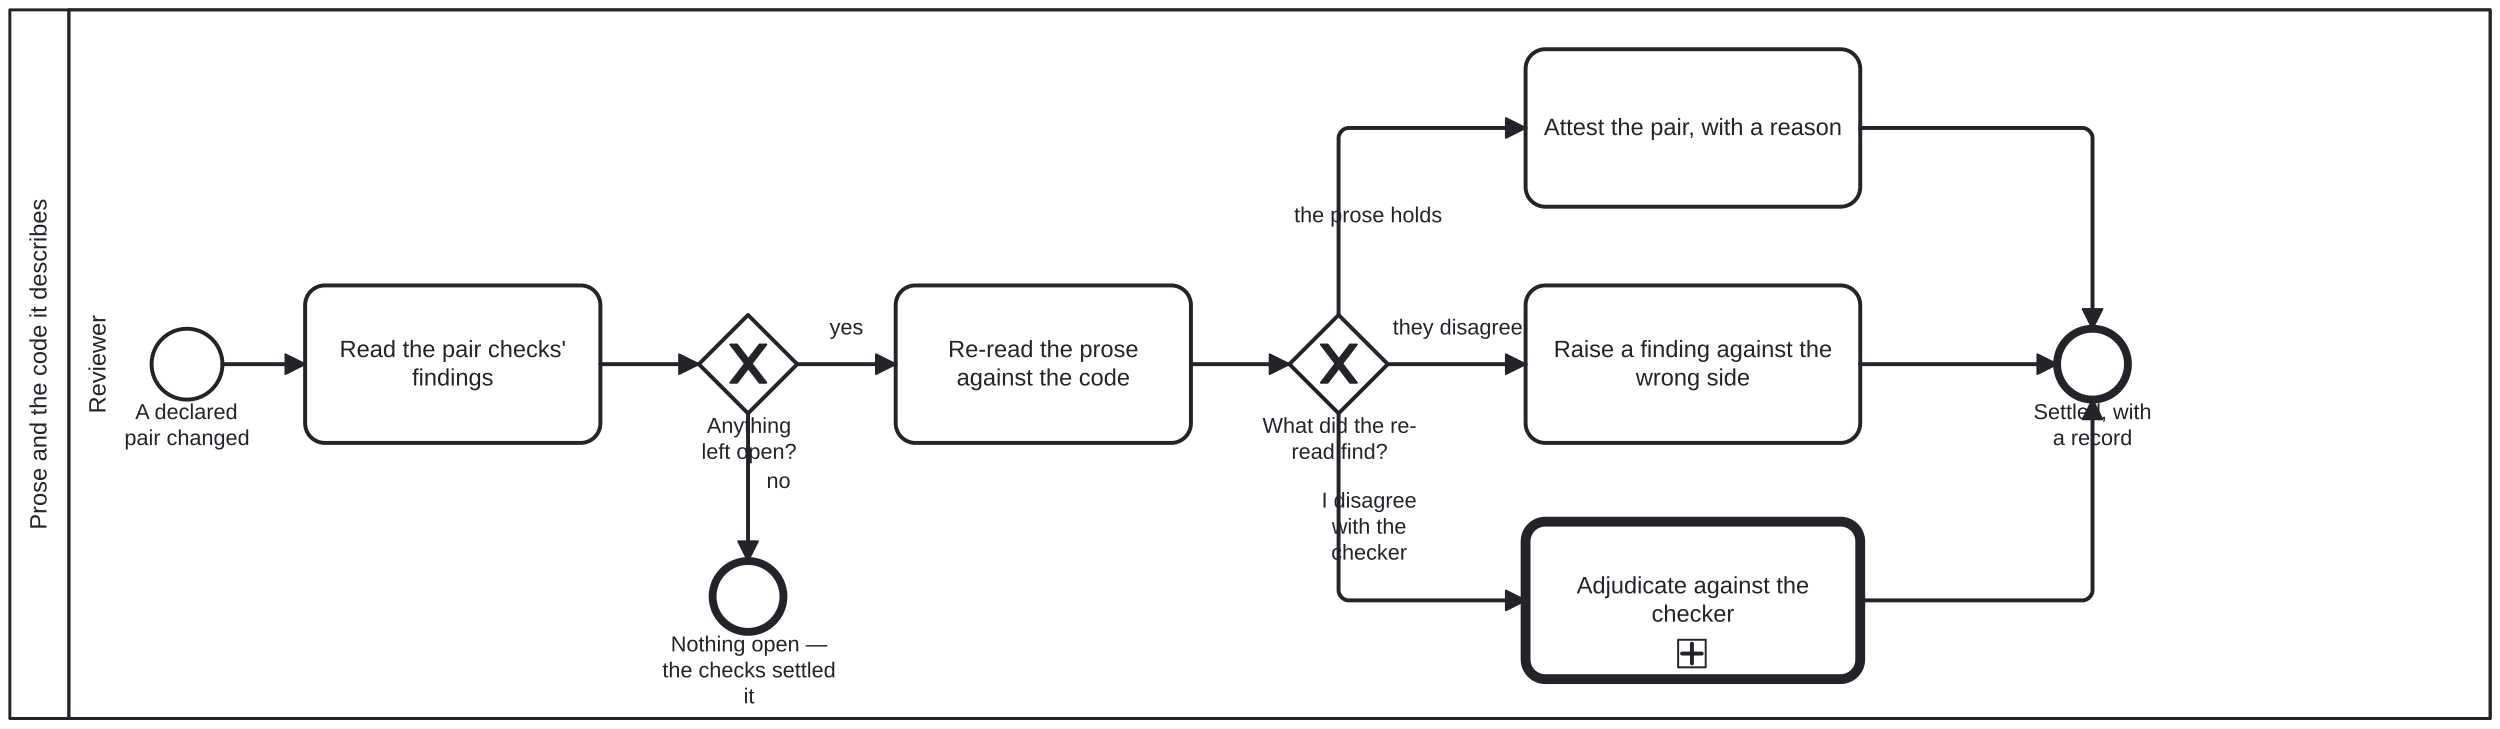
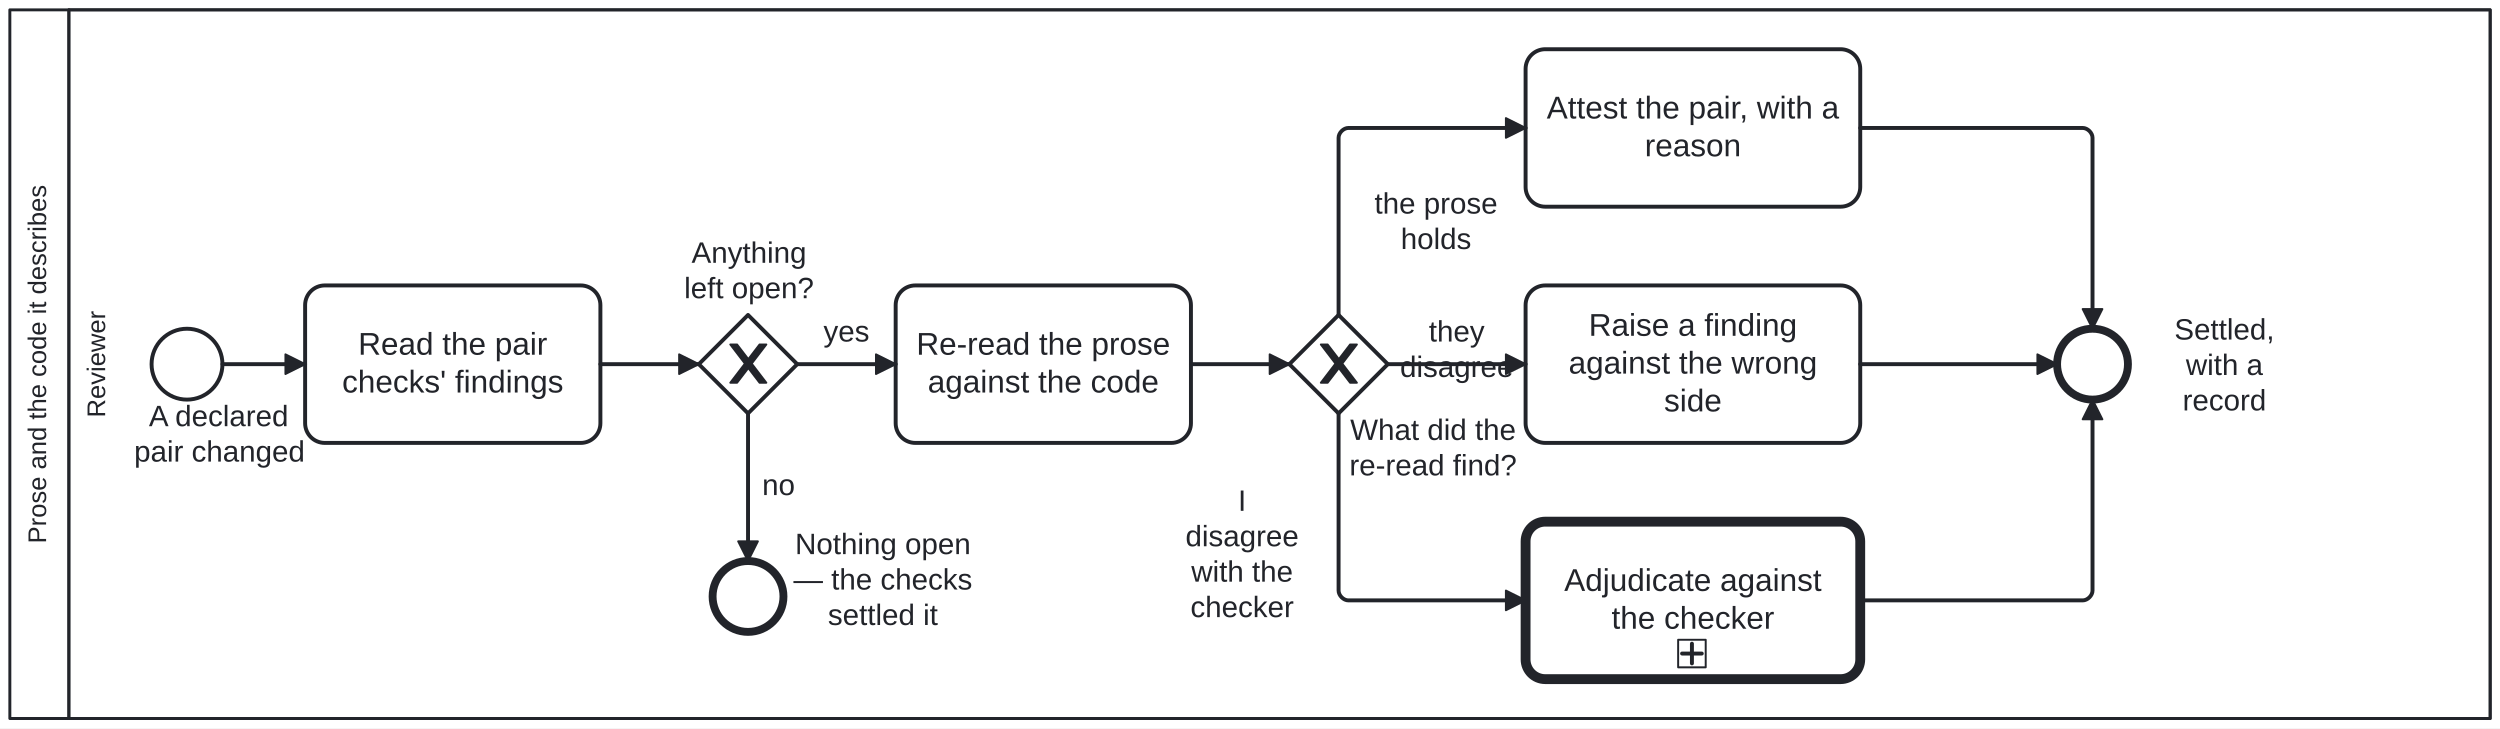
<svg xmlns="http://www.w3.org/2000/svg" width="100%" style="max-width:100%;height:auto" viewBox="155 55 1270 370" version="1.1">
  <rect x="155" y="55" width="1270" height="370" fill="#ffffff" />
  <g class="djs-group">
    <g class="djs-element djs-shape" data-element-id="Participant_NarrativeCodeReview" style="display: block;" transform="matrix(1 0 0 1 160 60)">
      <g class="djs-visual">
        <rect x="0" y="0" width="1260" height="360" rx="0" ry="0" style="stroke-linecap: round; stroke-linejoin: round; stroke: rgb(34, 36, 42); stroke-width: 1.5px; fill: white; fill-opacity: 0.95;" />
        <path style="fill: none; stroke-linecap: round; stroke-linejoin: round; stroke: rgb(34, 36, 42); stroke-width: 1.5px;" d="M30,0L30,360" />
-         <text lineHeight="1.2" class="djs-label" style="font-family: Arial, sans-serif; font-size: 12px; font-weight: normal; fill: rgb(34, 36, 42);" transform="matrix(-1.83697e-16 -1 1 -1.83697e-16 0 360)">
-           <tspan x="95.95" y="18.6">Prose and the code it describes</tspan>
+         <text lineHeight="1.05" class="djs-label" transform="matrix(-1.83697e-16 -1 1 -1.83697e-16 0 360)" style="font-family: Arial, sans-serif; font-size: 13px; font-weight: normal; fill: rgb(34, 36, 42);">
+           <tspan x="88.946" y="18.413">Prose and the code it describes</tspan>
        </text>
      </g>
      <rect class="djs-hit djs-hit-all" x="0" y="0" width="1260" height="360" style="fill: none; stroke-opacity: 0; stroke: white; stroke-width: 15px;" />
    </g>
    <g class="djs-children">
      <g class="djs-group">
        <g class="djs-element djs-shape" data-element-id="Lane_PairReviewer" style="display: block;" transform="matrix(1 0 0 1 190 60)">
          <g class="djs-visual">
            <rect x="0" y="0" width="1230" height="360" rx="0" ry="0" style="stroke-linecap: round; stroke-linejoin: round; stroke: rgb(34, 36, 42); stroke-width: 1.5px; fill: white; fill-opacity: 0.25;" />
-             <text lineHeight="1.2" class="djs-label" style="font-family: Arial, sans-serif; font-size: 12px; font-weight: normal; fill: rgb(34, 36, 42);" transform="matrix(-1.83697e-16 -1 1 -1.83697e-16 0 360)">
-               <tspan x="154.992" y="18.6">Reviewer</tspan>
+             <text lineHeight="1.05" class="djs-label" transform="matrix(-1.83697e-16 -1 1 -1.83697e-16 0 360)" style="font-family: Arial, sans-serif; font-size: 13px; font-weight: normal; fill: rgb(34, 36, 42);">
+               <tspan x="152.908" y="18.413">Reviewer</tspan>
            </text>
          </g>
          <rect class="djs-hit djs-hit-all" x="0" y="0" width="1230" height="360" style="fill: none; stroke-opacity: 0; stroke: white; stroke-width: 15px;" />
        </g>
      </g>
      <g class="djs-group">
        <g class="djs-element djs-shape" data-element-id="Start_PairChanged" style="display: block;" transform="matrix(1 0 0 1 232 222)">
          <g class="djs-visual">
            <circle cx="18" cy="18" r="18" style="stroke-linecap: round; stroke-linejoin: round; stroke: rgb(34, 36, 42); stroke-width: 2px; fill: white; fill-opacity: 0.95;" />
          </g>
          <rect class="djs-hit djs-hit-all" x="0" y="0" width="36" height="36" style="fill: none; stroke-opacity: 0; stroke: white; stroke-width: 15px;" />
        </g>
      </g>
      <g class="djs-group">
-         <g class="djs-element djs-shape" data-element-id="Start_PairChanged_label" style="display: block;" transform="matrix(1 0 0 1 213 258)">
-           <g class="djs-visual">
-             <text lineHeight="1.2" class="djs-label" style="font-family: Arial, sans-serif; font-size: 11px; font-weight: normal; fill: rgb(34, 36, 42);">
-               <tspan x="10.706" y="9.9">A declared </tspan>
-               <tspan x="5.198" y="23.1">pair changed</tspan>
-             </text>
-           </g>
-           <rect class="djs-hit djs-hit-all" x="0" y="0" width="74" height="27" style="fill: none; stroke-opacity: 0; stroke: white; stroke-width: 15px;" />
+         <g class="djs-element djs-shape" data-element-id="Start_PairChanged_label" style="display: block;" transform="matrix(1 0 0 1 223 258)">
+           <g class="djs-visual">
+             <text lineHeight="1.2" class="djs-label" style="font-family: Arial, sans-serif; font-size: 15px; font-weight: normal; fill: rgb(34, 36, 42);">
+               <tspan x="7.644" y="13.5">A declared </tspan>
+               <tspan x="0.133" y="31.5">pair changed</tspan>
+             </text>
+           </g>
+           <rect class="djs-hit djs-hit-all" x="0" y="0" width="87" height="36" style="fill: none; stroke-opacity: 0; stroke: white; stroke-width: 15px;" />
        </g>
      </g>
      <g class="djs-group">
        <g class="djs-element djs-shape" data-element-id="A_ReadPairFindings" style="display: block;" transform="matrix(1 0 0 1 310 200)">
          <g class="djs-visual">
            <rect x="0" y="0" width="150" height="80" rx="10" ry="10" style="stroke-linecap: round; stroke-linejoin: round; stroke: rgb(34, 36, 42); stroke-width: 2px; fill: white; fill-opacity: 0.95;" />
-             <text lineHeight="1.2" class="djs-label" style="font-family: Arial, sans-serif; font-size: 12px; font-weight: normal; fill: rgb(34, 36, 42);">
-               <tspan x="17.49" y="36.4">Read the pair checks' </tspan>
-               <tspan x="54.319" y="50.8">findings</tspan>
+             <text lineHeight="1.2" class="djs-label" style="font-family: Arial, sans-serif; font-size: 16px; font-weight: normal; fill: rgb(34, 36, 42);">
+               <tspan x="26.969" y="35.2">Read the pair </tspan>
+               <tspan x="18.777" y="54.4">checks' findings</tspan>
            </text>
          </g>
          <rect class="djs-hit djs-hit-all" x="0" y="0" width="150" height="80" style="fill: none; stroke-opacity: 0; stroke: white; stroke-width: 15px;" />
        </g>
      </g>
      <g class="djs-group">
        <g class="djs-element djs-shape" data-element-id="GW_Open" style="display: block;" transform="matrix(1 0 0 1 510 215)">
          <g class="djs-visual">
            <polygon points="25,0 50,25 25,50 0,25" style="stroke-linecap: round; stroke-linejoin: round; stroke: rgb(34, 36, 42); stroke-width: 2px; fill: white; fill-opacity: 0.95;" />
            <path d="m 16,15 7.429,9.714 -7.429,9.714 3.429,0 5.714,-7.464 5.714,7.464 3.429,0 -7.429,-9.714 7.429,-9.714 -3.429,0 -5.714,7.464 -5.714,-7.464 -3.429,0 z" style="fill: rgb(34, 36, 42); stroke-linecap: round; stroke-linejoin: round; stroke: rgb(34, 36, 42); stroke-width: 1px;" />
          </g>
          <rect class="djs-hit djs-hit-all" x="0" y="0" width="50" height="50" style="fill: none; stroke-opacity: 0; stroke: white; stroke-width: 15px;" />
        </g>
      </g>
      <g class="djs-group">
-         <g class="djs-element djs-shape" data-element-id="GW_Open_label" style="display: block;" transform="matrix(1 0 0 1 505 265)">
-           <g class="djs-visual">
-             <text lineHeight="1.2" class="djs-label" style="font-family: Arial, sans-serif; font-size: 11px; font-weight: normal; fill: rgb(34, 36, 42);">
-               <tspan x="9.096" y="9.9">Anything </tspan>
-               <tspan x="6.341" y="23.1">left open?</tspan>
-             </text>
-           </g>
-           <rect class="djs-hit djs-hit-all" x="0" y="0" width="61" height="27" style="fill: none; stroke-opacity: 0; stroke: white; stroke-width: 15px;" />
+         <g class="djs-element djs-shape" data-element-id="GW_Open_label" style="display: block;" transform="matrix(1 0 0 1 494 175)">
+           <g class="djs-visual">
+             <text lineHeight="1.2" class="djs-label" style="font-family: Arial, sans-serif; font-size: 15px; font-weight: normal; fill: rgb(34, 36, 42);">
+               <tspan x="12.313" y="13.5">Anything </tspan>
+               <tspan x="8.556" y="31.5">left open?</tspan>
+             </text>
+           </g>
+           <rect class="djs-hit djs-hit-all" x="0" y="0" width="83" height="36" style="fill: none; stroke-opacity: 0; stroke: white; stroke-width: 15px;" />
        </g>
      </g>
      <g class="djs-group">
        <g class="djs-element djs-shape" data-element-id="End_NothingOpen" style="display: block;" transform="matrix(1 0 0 1 517 340)">
          <g class="djs-visual">
            <circle cx="18" cy="18" r="18" style="stroke-linecap: round; stroke-linejoin: round; stroke: rgb(34, 36, 42); stroke-width: 4px; fill: white; fill-opacity: 0.95;" />
          </g>
          <rect class="djs-hit djs-hit-all" x="0" y="0" width="36" height="36" style="fill: none; stroke-opacity: 0; stroke: white; stroke-width: 15px;" />
        </g>
      </g>
      <g class="djs-group">
-         <g class="djs-element djs-shape" data-element-id="End_NothingOpen_label" style="display: block;" transform="matrix(1 0 0 1 491 376)">
-           <g class="djs-visual">
-             <text lineHeight="1.2" class="djs-label" style="font-family: Arial, sans-serif; font-size: 11px; font-weight: normal; fill: rgb(34, 36, 42);">
-               <tspan x="4.751" y="9.9">Nothing open — </tspan>
-               <tspan x="0.476" y="23.1">the checks settled </tspan>
-               <tspan x="41.75" y="36.3">it</tspan>
-             </text>
-           </g>
-           <rect class="djs-hit djs-hit-all" x="0" y="0" width="89" height="40" style="fill: none; stroke-opacity: 0; stroke: white; stroke-width: 15px;" />
+         <g class="djs-element djs-shape" data-element-id="End_NothingOpen_label" style="display: block;" transform="matrix(1 0 0 1 558 323)">
+           <g class="djs-visual">
+             <text lineHeight="1.2" class="djs-label" style="font-family: Arial, sans-serif; font-size: 15px; font-weight: normal; fill: rgb(34, 36, 42);">
+               <tspan x="0.881" y="13.5">Nothing open </tspan>
+               <tspan x="0.064" y="31.5">— the checks </tspan>
+               <tspan x="17.569" y="49.5">settled it</tspan>
+             </text>
+           </g>
+           <rect class="djs-hit djs-hit-all" x="0" y="0" width="91" height="54" style="fill: none; stroke-opacity: 0; stroke: white; stroke-width: 15px;" />
        </g>
      </g>
      <g class="djs-group">
        <g class="djs-element djs-shape" data-element-id="A_ReRead" style="display: block;" transform="matrix(1 0 0 1 610 200)">
          <g class="djs-visual">
            <rect x="0" y="0" width="150" height="80" rx="10" ry="10" style="stroke-linecap: round; stroke-linejoin: round; stroke: rgb(34, 36, 42); stroke-width: 2px; fill: white; fill-opacity: 0.95;" />
-             <text lineHeight="1.2" class="djs-label" style="font-family: Arial, sans-serif; font-size: 12px; font-weight: normal; fill: rgb(34, 36, 42);">
-               <tspan x="26.64" y="36.4">Re-read the prose </tspan>
-               <tspan x="30.967" y="50.8">against the code</tspan>
+             <text lineHeight="1.2" class="djs-label" style="font-family: Arial, sans-serif; font-size: 16px; font-weight: normal; fill: rgb(34, 36, 42);">
+               <tspan x="10.52" y="35.2">Re-read the prose </tspan>
+               <tspan x="16.289" y="54.4">against the code</tspan>
            </text>
          </g>
          <rect class="djs-hit djs-hit-all" x="0" y="0" width="150" height="80" style="fill: none; stroke-opacity: 0; stroke: white; stroke-width: 15px;" />
        </g>
      </g>
      <g class="djs-group">
        <g class="djs-element djs-shape" data-element-id="GW_Verdict" style="display: block;" transform="matrix(1 0 0 1 810 215)">
          <g class="djs-visual">
            <polygon points="25,0 50,25 25,50 0,25" style="stroke-linecap: round; stroke-linejoin: round; stroke: rgb(34, 36, 42); stroke-width: 2px; fill: white; fill-opacity: 0.95;" />
            <path d="m 16,15 7.429,9.714 -7.429,9.714 3.429,0 5.714,-7.464 5.714,7.464 3.429,0 -7.429,-9.714 7.429,-9.714 -3.429,0 -5.714,7.464 -5.714,-7.464 -3.429,0 z" style="fill: rgb(34, 36, 42); stroke-linecap: round; stroke-linejoin: round; stroke: rgb(34, 36, 42); stroke-width: 1px;" />
          </g>
          <rect class="djs-hit djs-hit-all" x="0" y="0" width="50" height="50" style="fill: none; stroke-opacity: 0; stroke: white; stroke-width: 15px;" />
        </g>
      </g>
      <g class="djs-group">
-         <g class="djs-element djs-shape" data-element-id="GW_Verdict_label" style="display: block;" transform="matrix(1 0 0 1 796 265)">
-           <g class="djs-visual">
-             <text lineHeight="1.2" class="djs-label" style="font-family: Arial, sans-serif; font-size: 11px; font-weight: normal; fill: rgb(34, 36, 42);">
-               <tspan x="0.372" y="9.9">What did the re-</tspan>
-               <tspan x="15.037" y="23.1">read find?</tspan>
-             </text>
-           </g>
-           <rect class="djs-hit djs-hit-all" x="0" y="0" width="79" height="27" style="fill: none; stroke-opacity: 0; stroke: white; stroke-width: 15px;" />
+         <g class="djs-element djs-shape" data-element-id="GW_Verdict_label" style="display: block;" transform="matrix(1 0 0 1 840 265)">
+           <g class="djs-visual">
+             <text lineHeight="1.2" class="djs-label" style="font-family: Arial, sans-serif; font-size: 15px; font-weight: normal; fill: rgb(34, 36, 42);">
+               <tspan x="0.893" y="13.5">What did the</tspan>
+               <tspan x="0.476" y="31.5">re-read find?</tspan>
+             </text>
+           </g>
+           <rect class="djs-hit djs-hit-all" x="0" y="0" width="86" height="36" style="fill: none; stroke-opacity: 0; stroke: white; stroke-width: 15px;" />
        </g>
      </g>
      <g class="djs-group">
        <g class="djs-element djs-shape" data-element-id="A_Attest" style="display: block;" transform="matrix(1 0 0 1 930 80)">
          <g class="djs-visual">
            <rect x="0" y="0" width="170" height="80" rx="10" ry="10" style="stroke-linecap: round; stroke-linejoin: round; stroke: rgb(34, 36, 42); stroke-width: 2px; fill: white; fill-opacity: 0.95;" />
-             <text lineHeight="1.2" class="djs-label" style="font-family: Arial, sans-serif; font-size: 12px; font-weight: normal; fill: rgb(34, 36, 42);">
-               <tspan x="9.291" y="43.6">Attest the pair, with a reason</tspan>
+             <text lineHeight="1.2" class="djs-label" style="font-family: Arial, sans-serif; font-size: 16px; font-weight: normal; fill: rgb(34, 36, 42);">
+               <tspan x="10.738" y="35.2">Attest the pair, with a</tspan>
+               <tspan x="60.539" y="54.4">reason</tspan>
            </text>
          </g>
          <rect class="djs-hit djs-hit-all" x="0" y="0" width="170" height="80" style="fill: none; stroke-opacity: 0; stroke: white; stroke-width: 15px;" />
        </g>
      </g>
      <g class="djs-group">
        <g class="djs-element djs-shape" data-element-id="A_RaiseFinding" style="display: block;" transform="matrix(1 0 0 1 930 200)">
          <g class="djs-visual">
            <rect x="0" y="0" width="170" height="80" rx="10" ry="10" style="stroke-linecap: round; stroke-linejoin: round; stroke: rgb(34, 36, 42); stroke-width: 2px; fill: white; fill-opacity: 0.95;" />
-             <text lineHeight="1.2" class="djs-label" style="font-family: Arial, sans-serif; font-size: 12px; font-weight: normal; fill: rgb(34, 36, 42);">
-               <tspan x="14.286" y="36.4">Raise a finding against the </tspan>
-               <tspan x="55.984" y="50.8">wrong side</tspan>
+             <text lineHeight="1.2" class="djs-label" style="font-family: Arial, sans-serif; font-size: 16px; font-weight: normal; fill: rgb(34, 36, 42);">
+               <tspan x="32.078" y="25.6">Raise a finding </tspan>
+               <tspan x="21.848" y="44.8">against the wrong </tspan>
+               <tspan x="70.324" y="64">side</tspan>
            </text>
          </g>
          <rect class="djs-hit djs-hit-all" x="0" y="0" width="170" height="80" style="fill: none; stroke-opacity: 0; stroke: white; stroke-width: 15px;" />
        </g>
      </g>
      <g class="djs-group">
        <a class="fa-subprocess-link" href="https://litlfred.github.io/folio-assistant/cat-harness/process/Process_CriterionAdjudication" target="_top">
          <g class="djs-element djs-shape" data-element-id="Call_Adjudication" style="display: block;" transform="matrix(1 0 0 1 930 320)">
            <g class="djs-visual">
              <rect x="0" y="0" width="170" height="80" rx="10" ry="10" style="stroke-linecap: round; stroke-linejoin: round; stroke: rgb(34, 36, 42); stroke-width: 5px; fill: white; fill-opacity: 0.95;" />
-               <text lineHeight="1.2" class="djs-label" style="font-family: Arial, sans-serif; font-size: 12px; font-weight: normal; fill: rgb(34, 36, 42);">
-                 <tspan x="25.958" y="36.4">Adjudicate against the </tspan>
-                 <tspan x="63.991" y="50.8">checker</tspan>
+               <text lineHeight="1.2" class="djs-label" style="font-family: Arial, sans-serif; font-size: 16px; font-weight: normal; fill: rgb(34, 36, 42);">
+                 <tspan x="19.621" y="35.2">Adjudicate against </tspan>
+                 <tspan x="43.645" y="54.4">the checker</tspan>
              </text>
              <rect x="0" y="0" width="14" height="14" rx="0" ry="0" style="stroke-linecap: round; stroke-linejoin: round; stroke: rgb(34, 36, 42); stroke-width: 1px; fill: white;" transform="matrix(1 0 0 1 77.5 60)" />
              <path data-marker="sub-process" d="m77.5,60 m 7,2 l 0,10 m -5,-5 l 10,0" style="fill: white; stroke-linecap: round; stroke-linejoin: round; stroke: rgb(34, 36, 42); stroke-width: 2px;" />
            </g>
            <rect class="djs-hit djs-hit-all" x="0" y="0" width="170" height="80" style="fill: none; stroke-opacity: 0; stroke: white; stroke-width: 15px;" />
          </g>
        </a>
      </g>
      <g class="djs-group">
        <g class="djs-element djs-shape" data-element-id="End_Settled" style="display: block;" transform="matrix(1 0 0 1 1200 222)">
          <g class="djs-visual">
            <circle cx="18" cy="18" r="18" style="stroke-linecap: round; stroke-linejoin: round; stroke: rgb(34, 36, 42); stroke-width: 4px; fill: white; fill-opacity: 0.95;" />
          </g>
          <rect class="djs-hit djs-hit-all" x="0" y="0" width="36" height="36" style="fill: none; stroke-opacity: 0; stroke: white; stroke-width: 15px;" />
        </g>
      </g>
      <g class="djs-group">
-         <g class="djs-element djs-shape" data-element-id="End_Settled_label" style="display: block;" transform="matrix(1 0 0 1 1183 258)">
-           <g class="djs-visual">
-             <text lineHeight="1.2" class="djs-label" style="font-family: Arial, sans-serif; font-size: 11px; font-weight: normal; fill: rgb(34, 36, 42);">
-               <tspan x="5.04" y="9.9">Settled, with </tspan>
-               <tspan x="14.823" y="23.1">a record</tspan>
-             </text>
-           </g>
-           <rect class="djs-hit djs-hit-all" x="0" y="0" width="70" height="27" style="fill: none; stroke-opacity: 0; stroke: white; stroke-width: 15px;" />
+         <g class="djs-element djs-shape" data-element-id="End_Settled_label" style="display: block;" transform="matrix(1 0 0 1 1244 214)">
+           <g class="djs-visual">
+             <text lineHeight="1.2" class="djs-label" style="font-family: Arial, sans-serif; font-size: 15px; font-weight: normal; fill: rgb(34, 36, 42);">
+               <tspan x="15.567" y="13.5">Settled, </tspan>
+               <tspan x="21.408" y="31.5">with a </tspan>
+               <tspan x="19.741" y="49.5">record</tspan>
+             </text>
+           </g>
+           <rect class="djs-hit djs-hit-all" x="0" y="0" width="82" height="36" style="fill: none; stroke-opacity: 0; stroke: white; stroke-width: 15px;" />
        </g>
      </g>
      <g class="djs-group">
        <g class="djs-element djs-connection" data-element-id="F_1" style="display: block;">
          <g class="djs-visual">
            <defs>
              <marker id="folio-marker-1" viewBox="0 0 20 20" refX="11" refY="10" markerWidth="10" markerHeight="10" orient="auto">
                <path d="M 1 5 L 11 10 L 1 15 Z" style="stroke-linecap: round; stroke-linejoin: round; stroke: rgb(34, 36, 42); stroke-width: 1px; fill: rgb(34, 36, 42);" />
              </marker>
            </defs>
            <path data-corner-radius="5" style="fill: none; stroke-linecap: round; stroke-linejoin: round; stroke: rgb(34, 36, 42); stroke-width: 2px; marker-end: url('#folio-marker-1');" d="M268,240L310,240" />
          </g>
          <path d="M268,240L310,240" class="djs-hit djs-hit-stroke" style="fill: none; stroke-opacity: 0; stroke: white; stroke-width: 15px;" />
        </g>
      </g>
      <g class="djs-group">
        <g class="djs-element djs-connection" data-element-id="F_2" style="display: block;">
          <g class="djs-visual">
            <defs>
              <marker id="folio-marker-2" viewBox="0 0 20 20" refX="11" refY="10" markerWidth="10" markerHeight="10" orient="auto">
                <path d="M 1 5 L 11 10 L 1 15 Z" style="stroke-linecap: round; stroke-linejoin: round; stroke: rgb(34, 36, 42); stroke-width: 1px; fill: rgb(34, 36, 42);" />
              </marker>
            </defs>
            <path data-corner-radius="5" style="fill: none; stroke-linecap: round; stroke-linejoin: round; stroke: rgb(34, 36, 42); stroke-width: 2px; marker-end: url('#folio-marker-2');" d="M460,240L510,240" />
          </g>
          <path d="M460,240L510,240" class="djs-hit djs-hit-stroke" style="fill: none; stroke-opacity: 0; stroke: white; stroke-width: 15px;" />
        </g>
      </g>
      <g class="djs-group">
        <g class="djs-element djs-connection" data-element-id="F_Open" style="display: block;">
          <g class="djs-visual">
            <defs>
              <marker id="folio-marker-3" viewBox="0 0 20 20" refX="11" refY="10" markerWidth="10" markerHeight="10" orient="auto">
                <path d="M 1 5 L 11 10 L 1 15 Z" style="stroke-linecap: round; stroke-linejoin: round; stroke: rgb(34, 36, 42); stroke-width: 1px; fill: rgb(34, 36, 42);" />
              </marker>
            </defs>
            <path data-corner-radius="5" style="fill: none; stroke-linecap: round; stroke-linejoin: round; stroke: rgb(34, 36, 42); stroke-width: 2px; marker-end: url('#folio-marker-3');" d="M560,240L610,240" />
          </g>
          <path d="M560,240L610,240" class="djs-hit djs-hit-stroke" style="fill: none; stroke-opacity: 0; stroke: white; stroke-width: 15px;" />
        </g>
      </g>
      <g class="djs-group">
-         <g class="djs-element djs-shape" data-element-id="F_Open_label" style="display: block;" transform="matrix(1 0 0 1 576 215)">
-           <g class="djs-visual">
-             <text lineHeight="1.2" class="djs-label" style="font-family: Arial, sans-serif; font-size: 11px; font-weight: normal; fill: rgb(34, 36, 42);">
-               <tspan x="0.441" y="9.9">yes</tspan>
-             </text>
-           </g>
-           <rect class="djs-hit djs-hit-all" x="0" y="0" width="18" height="14" style="fill: none; stroke-opacity: 0; stroke: white; stroke-width: 15px;" />
+         <g class="djs-element djs-shape" data-element-id="F_Open_label" style="display: block;" transform="matrix(1 0 0 1 573 215)">
+           <g class="djs-visual">
+             <text lineHeight="1.2" class="djs-label" style="font-family: Arial, sans-serif; font-size: 15px; font-weight: normal; fill: rgb(34, 36, 42);">
+               <tspan x="0.329" y="13.5">yes</tspan>
+             </text>
+           </g>
+           <rect class="djs-hit djs-hit-all" x="0" y="0" width="24" height="18" style="fill: none; stroke-opacity: 0; stroke: white; stroke-width: 15px;" />
        </g>
      </g>
      <g class="djs-group">
        <g class="djs-element djs-connection" data-element-id="F_None" style="display: block;">
          <g class="djs-visual">
            <defs>
              <marker id="folio-marker-4" viewBox="0 0 20 20" refX="11" refY="10" markerWidth="10" markerHeight="10" orient="auto">
                <path d="M 1 5 L 11 10 L 1 15 Z" style="stroke-linecap: round; stroke-linejoin: round; stroke: rgb(34, 36, 42); stroke-width: 1px; fill: rgb(34, 36, 42);" />
              </marker>
            </defs>
            <path data-corner-radius="5" style="fill: none; stroke-linecap: round; stroke-linejoin: round; stroke: rgb(34, 36, 42); stroke-width: 2px; marker-end: url('#folio-marker-4');" d="M535,265L535,340" />
          </g>
          <path d="M535,265L535,340" class="djs-hit djs-hit-stroke" style="fill: none; stroke-opacity: 0; stroke: white; stroke-width: 15px;" />
        </g>
      </g>
      <g class="djs-group">
-         <g class="djs-element djs-shape" data-element-id="F_None_label" style="display: block;" transform="matrix(1 0 0 1 544 293)">
-           <g class="djs-visual">
-             <text lineHeight="1.2" class="djs-label" style="font-family: Arial, sans-serif; font-size: 11px; font-weight: normal; fill: rgb(34, 36, 42);">
-               <tspan x="0.382" y="9.9">no</tspan>
-             </text>
-           </g>
-           <rect class="djs-hit djs-hit-all" x="0" y="0" width="13" height="14" style="fill: none; stroke-opacity: 0; stroke: white; stroke-width: 15px;" />
+         <g class="djs-element djs-shape" data-element-id="F_None_label" style="display: block;" transform="matrix(1 0 0 1 542 293)">
+           <g class="djs-visual">
+             <text lineHeight="1.2" class="djs-label" style="font-family: Arial, sans-serif; font-size: 15px; font-weight: normal; fill: rgb(34, 36, 42);">
+               <tspan x="0.158" y="13.5">no</tspan>
+             </text>
+           </g>
+           <rect class="djs-hit djs-hit-all" x="0" y="0" width="17" height="18" style="fill: none; stroke-opacity: 0; stroke: white; stroke-width: 15px;" />
        </g>
      </g>
      <g class="djs-group">
        <g class="djs-element djs-connection" data-element-id="F_3" style="display: block;">
          <g class="djs-visual">
            <defs>
              <marker id="folio-marker-5" viewBox="0 0 20 20" refX="11" refY="10" markerWidth="10" markerHeight="10" orient="auto">
                <path d="M 1 5 L 11 10 L 1 15 Z" style="stroke-linecap: round; stroke-linejoin: round; stroke: rgb(34, 36, 42); stroke-width: 1px; fill: rgb(34, 36, 42);" />
              </marker>
            </defs>
            <path data-corner-radius="5" style="fill: none; stroke-linecap: round; stroke-linejoin: round; stroke: rgb(34, 36, 42); stroke-width: 2px; marker-end: url('#folio-marker-5');" d="M760,240L810,240" />
          </g>
          <path d="M760,240L810,240" class="djs-hit djs-hit-stroke" style="fill: none; stroke-opacity: 0; stroke: white; stroke-width: 15px;" />
        </g>
      </g>
      <g class="djs-group">
        <g class="djs-element djs-connection" data-element-id="F_Holds" style="display: block;">
          <g class="djs-visual">
            <defs>
              <marker id="folio-marker-6" viewBox="0 0 20 20" refX="11" refY="10" markerWidth="10" markerHeight="10" orient="auto">
                <path d="M 1 5 L 11 10 L 1 15 Z" style="stroke-linecap: round; stroke-linejoin: round; stroke: rgb(34, 36, 42); stroke-width: 1px; fill: rgb(34, 36, 42);" />
              </marker>
            </defs>
            <path data-corner-radius="5" style="fill: none; stroke-linecap: round; stroke-linejoin: round; stroke: rgb(34, 36, 42); stroke-width: 2px; marker-end: url('#folio-marker-6');" d="M835,215L835,125C835,122.5,837.5,120,840,120L930,120" />
          </g>
          <path d="M835,215L835,120L930,120" class="djs-hit djs-hit-stroke" style="fill: none; stroke-opacity: 0; stroke: white; stroke-width: 15px;" />
        </g>
      </g>
      <g class="djs-group">
-         <g class="djs-element djs-shape" data-element-id="F_Holds_label" style="display: block;" transform="matrix(1 0 0 1 812 158)">
-           <g class="djs-visual">
-             <text lineHeight="1.2" class="djs-label" style="font-family: Arial, sans-serif; font-size: 11px; font-weight: normal; fill: rgb(34, 36, 42);">
-               <tspan x="0.392" y="9.9">the prose holds</tspan>
-             </text>
-           </g>
-           <rect class="djs-hit djs-hit-all" x="0" y="0" width="76" height="14" style="fill: none; stroke-opacity: 0; stroke: white; stroke-width: 15px;" />
+         <g class="djs-element djs-shape" data-element-id="F_Holds_label" style="display: block;" transform="matrix(1 0 0 1 853 150)">
+           <g class="djs-visual">
+             <text lineHeight="1.2" class="djs-label" style="font-family: Arial, sans-serif; font-size: 15px; font-weight: normal; fill: rgb(34, 36, 42);">
+               <tspan x="0.229" y="13.5">the prose</tspan>
+               <tspan x="13.57" y="31.5">holds</tspan>
+             </text>
+           </g>
+           <rect class="djs-hit djs-hit-all" x="0" y="0" width="63" height="36" style="fill: none; stroke-opacity: 0; stroke: white; stroke-width: 15px;" />
        </g>
      </g>
      <g class="djs-group">
        <g class="djs-element djs-connection" data-element-id="F_Mismatch" style="display: block;">
          <g class="djs-visual">
            <defs>
              <marker id="folio-marker-7" viewBox="0 0 20 20" refX="11" refY="10" markerWidth="10" markerHeight="10" orient="auto">
                <path d="M 1 5 L 11 10 L 1 15 Z" style="stroke-linecap: round; stroke-linejoin: round; stroke: rgb(34, 36, 42); stroke-width: 1px; fill: rgb(34, 36, 42);" />
              </marker>
            </defs>
            <path data-corner-radius="5" style="fill: none; stroke-linecap: round; stroke-linejoin: round; stroke: rgb(34, 36, 42); stroke-width: 2px; marker-end: url('#folio-marker-7');" d="M860,240L930,240" />
          </g>
          <path d="M860,240L930,240" class="djs-hit djs-hit-stroke" style="fill: none; stroke-opacity: 0; stroke: white; stroke-width: 15px;" />
        </g>
      </g>
      <g class="djs-group">
-         <g class="djs-element djs-shape" data-element-id="F_Mismatch_label" style="display: block;" transform="matrix(1 0 0 1 862 215)">
-           <g class="djs-visual">
-             <text lineHeight="1.2" class="djs-label" style="font-family: Arial, sans-serif; font-size: 11px; font-weight: normal; fill: rgb(34, 36, 42);">
-               <tspan x="0.479" y="9.9">they disagree</tspan>
-             </text>
-           </g>
-           <rect class="djs-hit djs-hit-all" x="0" y="0" width="67" height="14" style="fill: none; stroke-opacity: 0; stroke: white; stroke-width: 15px;" />
+         <g class="djs-element djs-shape" data-element-id="F_Mismatch_label" style="display: block;" transform="matrix(1 0 0 1 866 215)">
+           <g class="djs-visual">
+             <text lineHeight="1.2" class="djs-label" style="font-family: Arial, sans-serif; font-size: 15px; font-weight: normal; fill: rgb(34, 36, 42);">
+               <tspan x="14.824" y="13.5">they </tspan>
+               <tspan x="0.23" y="31.5">disagree</tspan>
+             </text>
+           </g>
+           <rect class="djs-hit djs-hit-all" x="0" y="0" width="58" height="36" style="fill: none; stroke-opacity: 0; stroke: white; stroke-width: 15px;" />
        </g>
      </g>
      <g class="djs-group">
        <g class="djs-element djs-connection" data-element-id="F_Disagree" style="display: block;">
          <g class="djs-visual">
            <defs>
              <marker id="folio-marker-8" viewBox="0 0 20 20" refX="11" refY="10" markerWidth="10" markerHeight="10" orient="auto">
                <path d="M 1 5 L 11 10 L 1 15 Z" style="stroke-linecap: round; stroke-linejoin: round; stroke: rgb(34, 36, 42); stroke-width: 1px; fill: rgb(34, 36, 42);" />
              </marker>
            </defs>
            <path data-corner-radius="5" style="fill: none; stroke-linecap: round; stroke-linejoin: round; stroke: rgb(34, 36, 42); stroke-width: 2px; marker-end: url('#folio-marker-8');" d="M835,265L835,355C835,357.5,837.5,360,840,360L930,360" />
          </g>
          <path d="M835,265L835,360L930,360" class="djs-hit djs-hit-stroke" style="fill: none; stroke-opacity: 0; stroke: white; stroke-width: 15px;" />
        </g>
      </g>
      <g class="djs-group">
-         <g class="djs-element djs-shape" data-element-id="F_Disagree_label" style="display: block;" transform="matrix(1 0 0 1 815 303)">
-           <g class="djs-visual">
-             <text lineHeight="1.2" class="djs-label" style="font-family: Arial, sans-serif; font-size: 11px; font-weight: normal; fill: rgb(34, 36, 42);">
-               <tspan x="11.346" y="9.9">I disagree </tspan>
-               <tspan x="16.545" y="23.1">with the </tspan>
-               <tspan x="16.242" y="36.3">checker</tspan>
-             </text>
-           </g>
-           <rect class="djs-hit djs-hit-all" x="0" y="0" width="71" height="27" style="fill: none; stroke-opacity: 0; stroke: white; stroke-width: 15px;" />
+         <g class="djs-element djs-shape" data-element-id="F_Disagree_label" style="display: block;" transform="matrix(1 0 0 1 753 301)">
+           <g class="djs-visual">
+             <text lineHeight="1.2" class="djs-label" style="font-family: Arial, sans-serif; font-size: 15px; font-weight: normal; fill: rgb(34, 36, 42);">
+               <tspan x="30.916" y="13.5">I </tspan>
+               <tspan x="4.23" y="31.5">disagree </tspan>
+               <tspan x="7.153" y="49.5">with the </tspan>
+               <tspan x="6.739" y="67.5">checker</tspan>
+             </text>
+           </g>
+           <rect class="djs-hit djs-hit-all" x="0" y="0" width="66" height="54" style="fill: none; stroke-opacity: 0; stroke: white; stroke-width: 15px;" />
        </g>
      </g>
      <g class="djs-group">
        <g class="djs-element djs-connection" data-element-id="F_4" style="display: block;">
          <g class="djs-visual">
            <defs>
              <marker id="folio-marker-9" viewBox="0 0 20 20" refX="11" refY="10" markerWidth="10" markerHeight="10" orient="auto">
                <path d="M 1 5 L 11 10 L 1 15 Z" style="stroke-linecap: round; stroke-linejoin: round; stroke: rgb(34, 36, 42); stroke-width: 1px; fill: rgb(34, 36, 42);" />
              </marker>
            </defs>
            <path data-corner-radius="5" style="fill: none; stroke-linecap: round; stroke-linejoin: round; stroke: rgb(34, 36, 42); stroke-width: 2px; marker-end: url('#folio-marker-9');" d="M1100,120L1213,120C1215.5,120,1218,122.5,1218,125L1218,222" />
          </g>
          <path d="M1100,120L1218,120L1218,222" class="djs-hit djs-hit-stroke" style="fill: none; stroke-opacity: 0; stroke: white; stroke-width: 15px;" />
        </g>
      </g>
      <g class="djs-group">
        <g class="djs-element djs-connection" data-element-id="F_5" style="display: block;">
          <g class="djs-visual">
            <defs>
              <marker id="folio-marker-10" viewBox="0 0 20 20" refX="11" refY="10" markerWidth="10" markerHeight="10" orient="auto">
                <path d="M 1 5 L 11 10 L 1 15 Z" style="stroke-linecap: round; stroke-linejoin: round; stroke: rgb(34, 36, 42); stroke-width: 1px; fill: rgb(34, 36, 42);" />
              </marker>
            </defs>
            <path data-corner-radius="5" style="fill: none; stroke-linecap: round; stroke-linejoin: round; stroke: rgb(34, 36, 42); stroke-width: 2px; marker-end: url('#folio-marker-10');" d="M1100,240L1200,240" />
          </g>
          <path d="M1100,240L1200,240" class="djs-hit djs-hit-stroke" style="fill: none; stroke-opacity: 0; stroke: white; stroke-width: 15px;" />
        </g>
      </g>
      <g class="djs-group">
        <g class="djs-element djs-connection" data-element-id="F_6" style="display: block;">
          <g class="djs-visual">
            <defs>
              <marker id="folio-marker-11" viewBox="0 0 20 20" refX="11" refY="10" markerWidth="10" markerHeight="10" orient="auto">
                <path d="M 1 5 L 11 10 L 1 15 Z" style="stroke-linecap: round; stroke-linejoin: round; stroke: rgb(34, 36, 42); stroke-width: 1px; fill: rgb(34, 36, 42);" />
              </marker>
            </defs>
            <path data-corner-radius="5" style="fill: none; stroke-linecap: round; stroke-linejoin: round; stroke: rgb(34, 36, 42); stroke-width: 2px; marker-end: url('#folio-marker-11');" d="M1100,360L1213,360C1215.5,360,1218,357.5,1218,355L1218,258" />
          </g>
          <path d="M1100,360L1218,360L1218,258" class="djs-hit djs-hit-stroke" style="fill: none; stroke-opacity: 0; stroke: white; stroke-width: 15px;" />
        </g>
      </g>
    </g>
  </g>
</svg>
